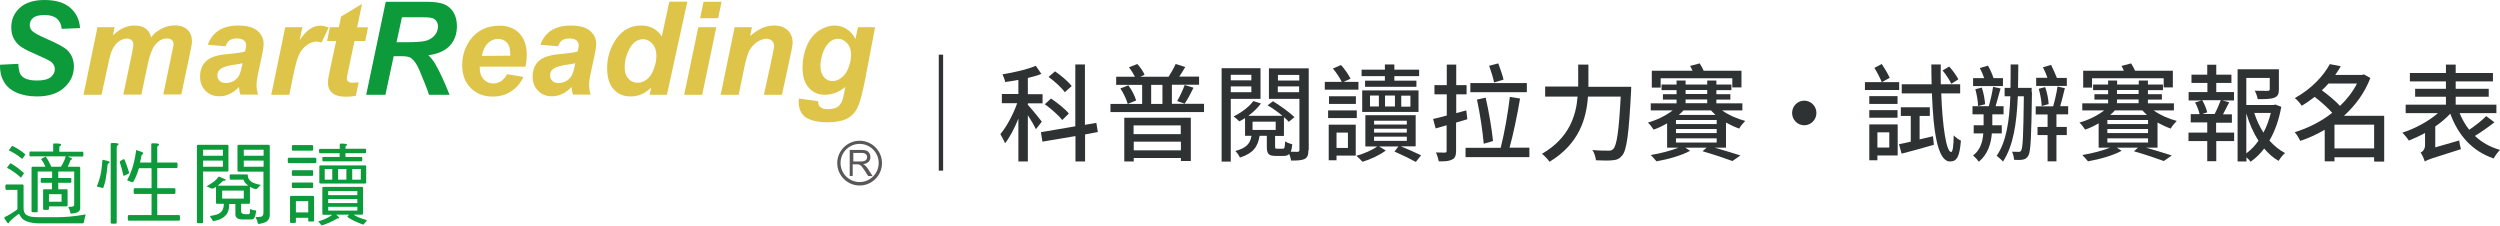
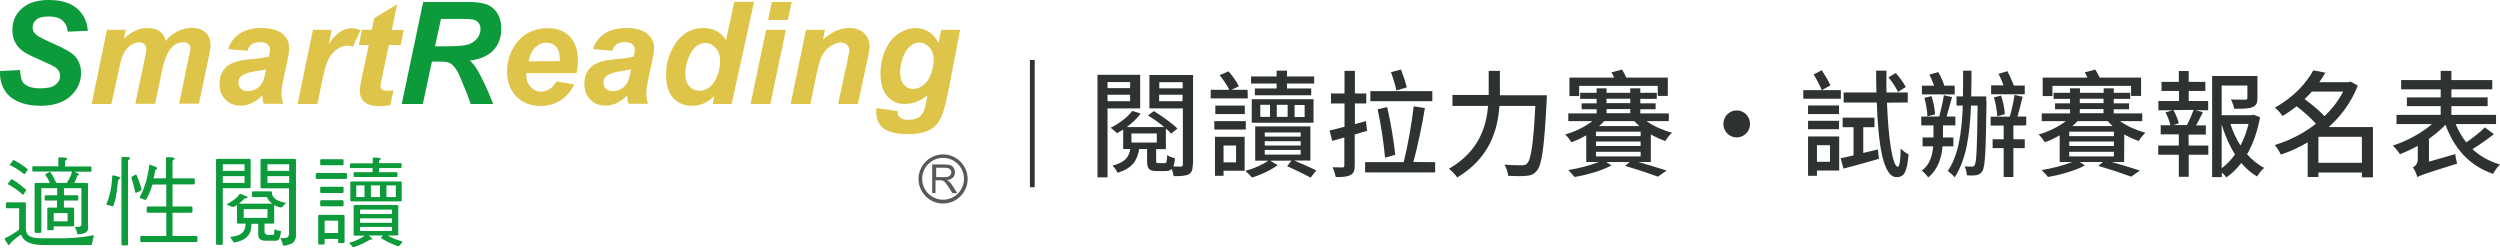
- <svg xmlns="http://www.w3.org/2000/svg" version="1.1" id="圖層_1" x="0px" y="0px" viewBox="0 0 1664.4 150" style="enable-background:new 0 0 1664.4 150;" xml:space="preserve">
+ <svg xmlns="http://www.w3.org/2000/svg" version="1.1" id="圖層_1" x="0px" y="0px" viewBox="0 0 1517.1 150" style="enable-background:new 0 0 1517.1 150;" xml:space="preserve">
  <style type="text/css">
	.st0{fill:#2E3233;}
	.st1{fill:#595757;}
	.st2{fill:#0D9A3B;}
	.st3{fill:#DFC44A;}
</style>
  <g>
    <g id="矩形_32">
      <g>
        <rect x="625" y="36.4" class="st0" width="2.9" height="77.2" />
      </g>
    </g>
    <g>
      <g>
        <g>
          <path class="st1" d="M585,108.5c0,7-5.7,12.7-12.7,12.7s-12.7-5.7-12.7-12.7s5.7-12.7,12.7-12.7S585,101.5,585,108.5z       M572.3,93.7c-8.2,0-14.9,6.7-14.9,14.9s6.7,14.9,14.9,14.9s14.9-6.7,14.9-14.9S580.5,93.7,572.3,93.7z" />
        </g>
        <g>
-           <path class="st1" d="M565.7,117.2V99.8h7.7c1.6,0,2.7,0.2,3.5,0.5s1.4,0.9,1.9,1.7c0.5,0.8,0.7,1.7,0.7,2.6      c0,1.2-0.4,2.3-1.2,3.1c-0.8,0.8-2,1.4-3.7,1.6c0.6,0.3,1.1,0.6,1.4,0.9c0.7,0.6,1.3,1.4,1.9,2.3l3,4.7H578l-2.3-3.6      c-0.7-1-1.2-1.8-1.7-2.4c-0.4-0.6-0.8-0.9-1.2-1.2c-0.3-0.2-0.7-0.4-1.1-0.5c-0.3-0.1-0.7-0.1-1.3-0.1h-2.7v7.7L565.7,117.2      L565.7,117.2z M568,107.5h4.9c1.1,0,1.9-0.1,2.5-0.3c0.6-0.2,1.1-0.6,1.4-1c0.3-0.5,0.5-1,0.5-1.6c0-0.8-0.3-1.5-0.9-2      c-0.6-0.5-1.5-0.8-2.8-0.8h-5.5v5.7H568z" />
+           <path class="st1" d="M565.7,117.2V99.8h7.7c1.6,0,2.7,0.2,3.5,0.5s1.4,0.9,1.9,1.7c0.5,0.8,0.7,1.7,0.7,2.6      c0,1.2-0.4,2.3-1.2,3.1c-0.8,0.8-2,1.4-3.7,1.6c0.6,0.3,1.1,0.6,1.4,0.9c0.7,0.6,1.3,1.4,1.9,2.3l3,4.7H578l-2.3-3.6      c-0.7-1-1.2-1.8-1.7-2.4c-0.4-0.6-0.8-0.9-1.2-1.2c-0.3-0.2-0.7-0.4-1.1-0.5c-0.3-0.1-0.7-0.1-1.3-0.1h-2.7v7.7L565.7,117.2      L565.7,117.2z M568,107.5h4.9c1.1,0,1.9-0.1,2.5-0.3c0.6-0.2,1.1-0.6,1.4-1c0.3-0.5,0.5-1,0.5-1.6c0-0.8-0.3-1.5-0.9-2      c-0.6-0.5-1.5-0.8-2.8-0.8h-5.5v5.7C568.1,107.5,568,107.5,568,107.5z" />
        </g>
      </g>
      <g>
        <g>
          <g>
            <g>
              <path class="st2" d="M0,43.1l12.2-0.6c0.2,3.9,0.8,6.5,2,7.8c1.9,2.2,5.3,3.3,10.4,3.3c4.2,0,7.3-0.7,9.1-2.2        c1.9-1.5,2.8-3.3,2.8-5.4c0-1.8-0.8-3.4-2.3-4.7c-1.1-0.9-4.1-2.4-8.9-4.5c-4.9-2.1-8.4-3.8-10.6-5.2c-2.2-1.4-4-3.2-5.3-5.5        c-1.3-2.2-1.9-4.9-1.9-7.9c0-5.2,1.9-9.6,5.7-13C17,1.7,22.5,0,29.7,0c7.3,0,13,1.7,17,5.1s6.2,8,6.6,13.6l-12.2,0.5        c-0.3-3-1.4-5.2-3.2-6.8C36,10.8,33.3,10,29.7,10s-6.1,0.6-7.6,1.9c-1.5,1.2-2.3,2.8-2.3,4.7c0,1.8,0.7,3.3,2.1,4.4        c1.4,1.2,4.5,2.8,9.2,4.9c7.2,3.1,11.7,5.6,13.7,7.5c2.9,2.8,4.4,6.5,4.4,10.9c0,5.5-2.2,10.2-6.5,14.1s-10.4,5.8-18.1,5.8        c-5.3,0-10-0.9-13.9-2.7S4,57.2,2.4,54C0.6,50.9-0.1,47.3,0,43.1z" />
              <path class="st3" d="M64.9,18.1h11.4l-1.1,5.4c4.5-4.3,9.2-6.5,14.1-6.5c3.4,0,6,0.7,7.8,2.1s3,3.4,3.5,5.8        c1.6-2.3,3.8-4.1,6.7-5.7c2.9-1.5,5.9-2.3,9.1-2.3c3.6,0,6.4,1,8.4,2.9s3,4.5,3,7.7c0,1.5-0.5,4.2-1.3,8l-5.8,27.4h-12        l5.7-27.4c0.7-3.4,1.1-5.4,1.2-5.8c0-1.3-0.4-2.2-1.1-3c-0.8-0.7-1.9-1.1-3.4-1.1c-3.1,0-5.8,1.6-8.2,4.8        c-1.7,2.3-3.2,6.3-4.5,12.2L94.1,63h-12l5.7-27.2c0.6-3.1,1-5.2,1-6.1c0-1.2-0.4-2.2-1.2-2.9c-0.8-0.8-1.9-1.1-3.3-1.1        c-1.3,0-2.7,0.4-4.1,1.2c-1.4,0.8-2.7,1.9-3.7,3.3c-1.1,1.4-2,3.2-2.7,5.3c-0.4,1-0.9,3.3-1.7,6.9l-4.5,20.7h-12L64.9,18.1z" />
              <path class="st3" d="M150.2,30.8l-11.8-1c1.3-4,3.7-7.1,7-9.4c3.3-2.2,7.8-3.4,13.3-3.4c5.7,0,10,1.2,12.7,3.5        s4.1,5.2,4.1,8.5c0,1.4-0.1,2.8-0.4,4.3c-0.2,1.5-1.1,5.5-2.5,12c-1.2,5.4-1.8,9.1-1.8,11.3c0,1.9,0.3,4,1,6.4h-11.7        c-0.6-1.6-0.9-3.3-1-5.1c-1.8,2-3.8,3.5-6.1,4.6s-4.6,1.6-7,1.6c-3.7,0-6.8-1.2-9.2-3.7c-2.4-2.4-3.6-5.6-3.6-9.4        c0-4.3,1.3-7.7,4-10.3s7.4-4.1,14.3-4.7c5.8-0.5,9.6-1.1,11.6-1.7c0.5-1.7,0.8-3.1,0.8-4.1c0-1.3-0.5-2.4-1.5-3.3        s-2.6-1.3-4.6-1.3c-2.1,0-3.8,0.4-5.1,1.3C151.5,28,150.6,29.2,150.2,30.8z M161.5,42.1c-0.7,0.2-1.7,0.4-2.9,0.6        c-6.1,0.7-10,1.8-11.9,3.3c-1.3,1-2,2.4-2,4.2c0,1.4,0.5,2.6,1.5,3.6s2.4,1.5,4,1.5c1.8,0,3.6-0.4,5.2-1.3        c1.6-0.9,2.8-2.1,3.6-3.5s1.5-3.6,2.1-6.6L161.5,42.1z" />
              <path class="st3" d="M189.9,18.1h11.4l-1.8,8.7c4.2-6.5,8.8-9.7,13.7-9.7c1.7,0,3.6,0.4,5.6,1.3l-4.7,9.9        c-1.1-0.4-2.3-0.6-3.5-0.6c-2.1,0-4.2,0.8-6.4,2.4s-3.9,3.7-5.1,6.3c-1.2,2.6-2.4,6.8-3.6,12.6l-2.9,14.1h-12L189.9,18.1z" />
              <path class="st3" d="M217.8,27.2l1.8-9.1h6l1.5-7.1L241,2.6l-3.2,15.6h7.2l-1.8,9.1H236l-4,19c-0.7,3.4-1.1,5.4-1.1,5.8        c0,0.9,0.3,1.7,0.9,2.2c0.6,0.5,1.6,0.8,3.1,0.8c0.5,0,1.8-0.1,3.9-0.3l-1.9,9c-2.1,0.4-4.2,0.6-6.4,0.6        c-4.3,0-7.3-0.8-9.3-2.5c-1.9-1.7-2.9-4-2.9-7c0-1.4,0.5-4.6,1.6-9.5l3.9-18.1h-6V27.2z" />
              <path class="st2" d="M256.6,63.1h-12.8l13-61.9h27.5c4.7,0,8.4,0.5,11.1,1.5c2.6,1,4.8,2.8,6.4,5.3c1.6,2.6,2.4,5.7,2.4,9.4        c0,5.3-1.6,9.6-4.7,13c-3.2,3.4-7.9,5.5-14.3,6.4c1.6,1.5,3.2,3.4,4.6,5.8c2.8,4.8,6,11.7,9.5,20.5h-13.7        c-1.1-3.5-3.2-8.9-6.4-16.4c-1.7-4-3.6-6.7-5.6-8.1c-1.2-0.8-3.3-1.2-6.3-1.2h-5.2L256.6,63.1z M264,28.1h6.8        c6.8,0,11.4-0.4,13.6-1.2c2.2-0.8,4-2.1,5.3-3.8c1.3-1.7,1.9-3.6,1.9-5.5c0-2.2-0.9-3.9-2.7-5.1c-1.1-0.7-3.6-1-7.3-1h-14        L264,28.1z" />
              <path class="st3" d="M349.8,44.4h-30.4c0,0.5,0,0.8,0,1.1c0,3,0.9,5.4,2.6,7.3c1.7,1.8,3.8,2.8,6.2,2.8c4,0,7.2-2.1,9.4-6.2        l10.9,1.8c-2.1,4.4-4.9,7.6-8.5,9.8c-3.5,2.2-7.5,3.3-11.9,3.3c-6,0-10.9-1.9-14.7-5.7c-3.8-3.8-5.7-8.9-5.7-15.2        c0-6.2,1.7-11.6,5.1-16.5c4.6-6.5,11.3-9.8,19.9-9.8c5.5,0,9.8,1.7,13.1,5.1c3.2,3.4,4.9,8.2,4.9,14.3        C350.7,39.5,350.4,42.1,349.8,44.4z M339.7,37.1c0-0.5,0-1,0-1.2c0-3.3-0.7-5.9-2.2-7.5c-1.5-1.7-3.5-2.5-6-2.5        s-4.8,1-6.7,2.9c-2,1.9-3.3,4.7-4,8.4L339.7,37.1L339.7,37.1z" />
              <path class="st3" d="M371.6,30.8l-11.8-1c1.3-4,3.7-7.1,7-9.4c3.4-2.2,7.8-3.4,13.3-3.4c5.7,0,10,1.2,12.7,3.5        s4.1,5.2,4.1,8.5c0,1.4-0.1,2.8-0.4,4.3c-0.2,1.5-1.1,5.5-2.5,12c-1.2,5.4-1.8,9.1-1.8,11.3c0,1.9,0.3,4,1,6.4h-11.7        c-0.6-1.6-0.9-3.3-1-5.1c-1.8,2-3.8,3.5-6.1,4.6c-2.3,1.1-4.6,1.6-7,1.6c-3.7,0-6.8-1.2-9.2-3.7c-2.4-2.4-3.6-5.6-3.6-9.4        c0-4.3,1.3-7.7,4-10.3s7.4-4.1,14.3-4.7c5.8-0.5,9.6-1.1,11.6-1.7c0.5-1.7,0.8-3.1,0.8-4.1c0-1.3-0.5-2.4-1.5-3.3        s-2.6-1.3-4.6-1.3c-2.1,0-3.8,0.4-5.1,1.3C372.9,28,372.1,29.2,371.6,30.8z M383,42.1c-0.7,0.2-1.7,0.4-2.9,0.6        c-6.1,0.7-10,1.8-11.9,3.3c-1.3,1-2,2.4-2,4.2c0,1.4,0.5,2.6,1.5,3.6s2.4,1.5,4,1.5c1.8,0,3.6-0.4,5.2-1.3        c1.6-0.9,2.8-2.1,3.6-3.5c0.8-1.4,1.5-3.6,2.1-6.6L383,42.1z" />
              <path class="st3" d="M444,63.1h-11.5l1-4.8c-2.2,2.1-4.4,3.6-6.5,4.5s-4.5,1.4-7.2,1.4c-4.7,0-8.4-1.6-11.3-4.8        s-4.3-7.9-4.3-14.1c0-7.2,2.1-13.7,6.2-19.6c4.1-5.8,9.6-8.7,16.4-8.7c6.1,0,10.7,2.4,13.8,7.3l5-23.2h12L444,63.1z         M415.9,44.9c0,3.2,0.8,5.7,2.5,7.5c1.6,1.8,3.7,2.7,6.1,2.7c2.2,0,4.3-0.8,6.2-2.3c1.9-1.5,3.5-3.8,4.6-6.9        c1.2-3.1,1.7-6.1,1.7-8.9c0-3.2-0.9-5.9-2.7-7.9c-1.8-2-3.8-3-6.1-3c-3.6,0-6.6,2-8.9,5.9C417.1,36.1,415.9,40.3,415.9,44.9z" />
              <path class="st3" d="M464.9,18.1h12l-9.4,45h-12L464.9,18.1z M468.4,1.2h12l-2.3,10.9h-12L468.4,1.2z" />
              <path class="st3" d="M489.1,18.1h11.5l-1.2,5.9c2.9-2.5,5.6-4.3,8.2-5.4c2.5-1.1,5.2-1.6,8-1.6c3.7,0,6.7,1.1,8.9,3.2        s3.2,5,3.2,8.5c-0.1,1.6-0.6,4.5-1.6,8.9l-5.5,25.5h-12l5.5-25.4c0.8-3.8,1.2-6.1,1.3-6.8c0-1.6-0.5-2.8-1.4-3.7        c-0.9-0.9-2.2-1.4-3.9-1.4c-1.8,0-3.8,0.7-6.1,2.2c-2.2,1.5-4,3.5-5.2,5.9c-1,1.8-2,5.3-3.2,10.7l-3.8,18.5h-12L489.1,18.1z" />
              <path class="st3" d="M531.9,65.6l12.8,1.8c0,1.3,0.2,2.3,0.6,2.9c0.4,0.7,1.1,1.2,2,1.7s2.2,0.7,3.8,0.7        c2.7,0,4.9-0.5,6.5-1.5c1.2-0.8,2.2-2.1,3-3.9c0.5-1.1,1.1-3.6,1.8-7.3l0.4-2.1c-4.4,3.5-9,5.2-13.6,5.2        c-4.4,0-7.9-1.5-10.7-4.6s-4.2-7.6-4.2-13.6c0-5.3,1-10.1,2.9-14.5s4.6-7.7,8-10c3.4-2.2,7-3.4,10.5-3.4        c2.9,0,5.6,0.8,8.1,2.4c2.4,1.6,4.4,3.8,5.7,6.6l1.7-7.9h11.4l-7.1,37.3c-1.3,6-2.4,10.4-3.3,13c-0.9,2.6-1.9,4.6-3.1,6.2        c-1.1,1.5-2.6,2.8-4.3,3.9c-1.8,1-3.8,1.8-6.2,2.2c-2.4,0.5-5,0.7-7.8,0.7c-6.3,0-11-1.1-14.3-3.2c-3.2-2.2-4.8-5.8-4.8-10.8        C531.8,66.8,531.9,66.2,531.9,65.6z M546.2,43.6c0,3.4,0.8,6,2.3,7.7c1.5,1.8,3.4,2.7,5.7,2.7c2.1,0,4.2-0.8,6.2-2.4        c2-1.6,3.6-3.9,4.6-6.8c1.1-2.9,1.6-5.8,1.6-8.5c0-3.2-0.9-5.7-2.7-7.6s-3.8-2.9-6.1-2.9c-2.2,0-4.1,0.9-5.9,2.6        c-1.8,1.7-3.3,4.3-4.5,7.9C546.7,39,546.2,41.4,546.2,43.6z" />
            </g>
          </g>
        </g>
      </g>
      <g>
        <path class="st2" d="M4.3,122.8h10.5c0.6,0,0.9,0.2,0.9,0.7v15.1c0,1.3,0.3,2.4,0.7,3.1c0.3,0.7,0.8,1.2,1.4,1.5     c0.9,0.5,1.9,0.9,3.1,1.1c1.5,0.2,3.3,0.3,5.2,0.3h12.4c4.8,0,10.5-0.5,17.1-1.6c0.3-0.2,0.6-0.2,0.9-0.2c0.3,0,0.5,0.1,0.5,0.2     c-0.5,1.6-0.8,3.1-1.1,4.7c0,0.6-0.4,1-1,1H26c-1.4,0-2.8-0.1-4.1-0.3c-1.3-0.2-2.6-0.5-3.8-0.9c-1.1-0.4-2.1-1-3.1-1.7     c-0.6-0.6-1.3-1.6-2.1-3.1l-0.2-0.2c-0.3,0-0.4,0-0.5,0.1c-3.9,2.9-6,4.8-6.3,5.8c-0.1,0.2-0.3,0.3-0.5,0.3c-0.3,0-1-1-2.2-2.9     c-0.2-0.3-0.3-0.7-0.3-1.2c2.2-0.9,5-2.6,8.4-5c0.2-0.1,0.3-0.5,0.3-1.1v-12.1H4.3c-0.5,0-0.7-0.3-0.7-1v-1.8     C3.6,123.1,3.9,122.8,4.3,122.8z M7.1,108.7c2.1,1.2,3.7,2.3,5,3.3c1.5,1.2,2.8,2.3,3.9,3.3c0,0.1-0.1,0.2-0.3,0.5     c-1.1,1.6-1.7,2.5-1.8,2.5c-1.6-1.6-3.4-3-5.4-4.3c-1.5-1.1-2.8-1.8-3.8-2.2c0-0.3,0.6-1.1,1.8-2.6     C6.8,108.8,6.9,108.7,7.1,108.7z M8.2,97.1c2,1,3.6,1.9,4.9,2.8c1.5,1,2.8,2,3.8,2.9c0,0.1-0.1,0.2-0.3,0.5     c-1.1,1.6-1.7,2.5-1.8,2.5c-1.6-1.4-3.4-2.6-5.2-3.7c-1.5-0.9-2.7-1.6-3.7-1.9c0-0.2,0.6-1.1,1.8-2.6C7.9,97.2,8,97.1,8.2,97.1z      M36.3,95.5c2.9,0,4.4,0.2,4.4,0.7s-0.2,0.8-0.6,0.9c-0.4,0.1-0.6,0.5-0.6,1.2v2.7H55c0.3,0,0.5,0.2,0.5,0.7v1.8     c0,0.5-0.2,0.7-0.5,0.7h-9.9l2,0.9c0.6,0.2,0.9,0.5,0.9,0.7s-0.2,0.4-0.5,0.5c-0.3,0-0.6,0.2-0.6,0.5c-0.6,1.7-1.2,3.1-1.8,4.2     h7.2c0.8,0,1.1,0.2,1.1,0.7v27c0,1.1-0.6,1.9-1.7,2.6c-1.1,0.5-2.5,0.8-4.2,0.9c-0.4,0-0.7-0.2-0.7-0.6c0-0.8-0.5-2.1-1.3-3.7     c0-0.1,0.1-0.2,0.3-0.2c1.7,0,2.7-0.1,3-0.4c0.4-0.2,0.6-0.6,0.6-1.1v-22H38.8v4.3H47c0.3,0,0.5,0.2,0.5,0.7v1.8     c0,0.5-0.2,0.7-0.5,0.7h-8.2v4.3h5.3c0.6,0,0.9,0.2,0.9,0.7v10c0,0.5-0.3,0.7-0.9,0.7H32.6v1.6c0,0.5-0.3,0.7-0.9,0.7h-2.3     c-0.5,0-0.7-0.2-0.7-0.7v-12.3c0-0.5,0.2-0.7,0.7-0.7h5.2v-4.3h-7c-0.3,0-0.5-0.2-0.5-0.7v-1.8c0-0.5,0.2-0.7,0.5-0.7h7.1v-4.3     h-9.6v26.4c0,0.5-0.3,0.7-0.9,0.7h-2.3c-0.6,0-0.9-0.2-0.9-0.7v-28.9c0-0.5,0.3-0.7,0.9-0.7h8.3c-0.1-0.3-0.2-0.5-0.3-0.8     c-0.6-1.4-1.4-2.8-2.5-4.2c0-0.2,1-0.8,3-1.8c1.1,1.5,1.9,2.9,2.5,4.2c0.5,0.9,0.9,1.7,1.2,2.6h6.4c0.8-1.1,1.3-2,1.7-2.9     c0.7-1.3,1.2-2.6,1.5-3.9v-0.1H20.1c-0.3,0-0.5-0.2-0.5-0.7v-1.8c0-0.5,0.1-0.7,0.5-0.7h15.3v-4.8C35.3,95.7,35.7,95.5,36.3,95.5     z M32.6,134.3H41v-5h-8.4V134.3z" />
        <path class="st2" d="M68.7,106.4c2.9,0.6,4.3,1.1,4.3,1.4c0,0.4-0.2,0.7-0.7,0.9c-0.5,0.4-0.7,0.8-0.7,1.3     c-0.4,4.1-0.9,7.5-1.4,10.2c-0.3,1.4-0.8,2.9-1.3,4.5c-0.2,0.3-0.3,0.5-0.4,0.5c-1.3-0.4-2.4-0.6-3.4-0.8     c-0.3-0.1-0.5-0.3-0.5-0.6c0.8-1.9,1.5-4.1,2.1-6.4s1.1-5.7,1.4-10.1C68.1,106.7,68.3,106.4,68.7,106.4z M74.6,95.2     c2.9,0,4.3,0.2,4.3,0.7s-0.2,0.8-0.6,0.9c-0.4,0-0.6,0.4-0.6,1.2v50.3c0,0.4-0.3,0.6-0.9,0.6h-2.2c-0.6,0-0.9-0.2-0.9-0.6V95.9     C73.7,95.5,74,95.2,74.6,95.2z M82.2,106c0.3,0,0.6,0.1,0.7,0.2c1.1,2.7,2.1,5.5,3,8.5c0,0.5-0.1,0.8-0.4,0.9     c-1.4,0.9-2.5,1.4-3.3,1.4c-0.9-3.7-1.7-6.8-2.5-9.2C79.7,107.4,80.5,106.8,82.2,106z M90.8,99.9l3.9,1.4     c0.4,0.3,0.6,0.6,0.6,0.9s-0.1,0.5-0.5,0.6c-0.3,0-0.5,0.2-0.6,0.7c-0.3,1.8-0.7,3.4-1,4.7h7.5V96.1c0-0.5,0.3-0.7,0.9-0.7     c2.9,0,4.3,0.2,4.3,0.7s-0.2,0.8-0.6,0.9s-0.6,0.5-0.6,1.2v10h12.8c0.5,0,0.7,0.3,0.7,0.9v1.8c0,0.6-0.2,1-0.7,1h-12.8v13.4h11.4     c0.5,0,0.7,0.3,0.7,1v1.8c0,0.6-0.2,1-0.7,1h-11.4v14.1h14.4c0.5,0,0.7,0.3,0.7,0.9v1.9c0,0.6-0.2,0.9-0.7,0.9H85.8     c-0.5,0-0.7-0.3-0.7-0.9v-1.9c0-0.6,0.2-0.9,0.7-0.9h15.1v-14.1H89.7c-0.5,0-0.7-0.3-0.7-1v-1.8c0-0.6,0.2-1,0.7-1h11.2V112h-8.4     c-0.5,1.8-1.1,3.5-1.8,5.1c-0.6,1.6-1.4,2.9-2.1,4.2c-0.5,0-0.9-0.1-1.3-0.2c-0.8-0.3-1.5-0.6-2.2-0.9c-0.3-0.1-0.4-0.2-0.4-0.3     c0-0.2,0.1-0.3,0.2-0.5c1.1-1.9,2.1-4.2,3-6.9c0.5-1.6,1-3.2,1.4-5c0.5-1.9,0.9-4.3,1.3-7.2C90.6,100,90.7,99.9,90.8,99.9z" />
        <path class="st2" d="M132,96.4h19.2c0.6,0,0.9,0.2,0.9,0.7v16.4c0,0.5-0.3,0.7-0.9,0.7h-16v33.7c0,0.5-0.3,0.7-0.9,0.7H132     c-0.6,0-0.9-0.2-0.9-0.7V97.1C131.1,96.6,131.4,96.4,132,96.4z M135.2,103.7h13.2v-4h-13.2V103.7z M135.2,111h13.2v-4.1h-13.2     V111z M145.9,117.6l3.5,1.5c0.6,0.2,0.9,0.5,0.9,0.8c0,0.2-0.3,0.3-0.8,0.4c-0.7,0-1.2,0.1-1.3,0.4c-1.1,1.1-2.2,2.1-3.2,2.9     h20.3c-0.4-0.3-0.7-0.5-1-0.8c-1-0.8-1.7-1.8-2.1-2.9c-0.1-0.1-0.1-0.2-0.2-0.3h-8.4c-0.5,0-0.7-0.3-0.7-1v-1.8     c0-0.5,0.2-0.7,0.7-0.7h10.5c0.6,0,0.9,0.2,0.9,0.7c0,0.9,0.2,1.7,0.7,2.4c0.4,0.7,1,1.3,1.7,1.8s1.6,0.9,2.9,1.3     c0.9,0.3,1.8,0.5,2.9,0.7c0.3,0,0.4,0.1,0.4,0.2s-0.2,0.2-0.5,0.4c-0.6,0.6-1.3,1.3-1.9,2c-0.3,0.2-0.6,0.3-1.1,0.3     c-0.8-0.2-1.7-0.5-2.7-1c-0.3-0.2-0.7-0.3-1-0.5V135c0,0.5-0.3,0.7-0.9,0.7h-5v4.6c0,1.5,0.9,2.3,2.7,2.3h2.3     c0.3,0,0.6-0.2,0.7-0.5c0.2-0.3,0.2-1.2,0.3-2.7c0-0.2,0.1-0.3,0.1-0.3c1,0.6,2.1,0.9,3.2,0.9c0.5,0,0.7,0.2,0.7,0.6     c-0.3,2.3-0.7,3.9-1.3,4.6c-0.3,0.6-0.9,0.9-1.7,0.9h-6.2c-3,0-4.6-1.2-4.6-3.5v-6.8h-4.1c0,1.1-0.1,2-0.2,2.9     c-0.2,1.1-0.5,2.1-1,3c-0.4,0.9-1.1,1.7-2,2.5s-2.1,1.4-3.5,2c-1.1,0.4-2.4,0.7-3.8,1c-0.3,0-0.6-0.2-0.6-0.6     c-0.5-0.7-1-1.4-1.5-2.2c-0.1-0.2-0.2-0.4-0.2-0.6c1.9-0.3,3.4-0.6,4.6-1c0.9-0.3,1.6-0.7,2.2-1.2c0.6-0.4,1-0.9,1.3-1.4     c0.4-0.6,0.7-1.3,0.9-2.2c0.1-0.5,0.2-1.3,0.2-2.3h-4.3c-0.6,0-0.9-0.2-0.9-0.7v-10.6c-0.5,0.3-1,0.6-1.4,0.9     c-0.5,0.2-0.9,0.3-1.1,0.3c-0.3,0-0.6-0.1-1-0.3c-0.8-0.3-1.5-0.7-2.2-1c-0.3-0.1-0.5-0.2-0.5-0.2c0-0.1,0.1-0.2,0.3-0.3     c1.8-1,3.2-1.9,4.2-2.7c1.3-0.9,2.3-1.9,3-3C145.4,117.7,145.6,117.6,145.9,117.6z M162.3,132.2v-5.3h-14.4v5.3H162.3z      M159.1,96.4h19.4c0.8,0,1.1,0.2,1.1,0.7V143c0,1.9-0.7,3.4-2.1,4.5c-1.3,0.8-3.1,1.3-5.2,1.6c-0.4,0-0.6-0.2-0.7-0.6     c-0.1-0.8-0.5-2.1-1.4-3.7c0-0.2,0.1-0.3,0.4-0.3c2.3,0,3.7-0.2,4.1-0.7c0.5-0.5,0.7-1.3,0.7-2.3v-27.2H159     c-0.6,0-0.9-0.2-0.9-0.7V97.1C158.2,96.6,158.5,96.4,159.1,96.4z M162.3,103.7h13.2v-4h-13.2V103.7z M162.3,111h13.2v-4.1h-13.2     V111z" />
        <path class="st2" d="M192.3,105h17.6c0.5,0,0.7,0.3,0.7,0.9v1.8c0,0.6-0.2,0.9-0.7,0.9h-17.6c-0.5,0-0.7-0.3-0.7-0.9V106     C191.6,105.4,191.8,105,192.3,105z M193.8,130.4h14.4c0.6,0,0.9,0.2,0.9,0.7v15.7c0,0.5-0.3,0.7-0.9,0.7h-2.3     c-0.5,0-0.7-0.2-0.7-0.7V145H197v2.7c0,0.5-0.3,0.7-0.9,0.7h-2.3c-0.5,0-0.7-0.2-0.7-0.7V131     C193.2,130.6,193.4,130.4,193.8,130.4z M195,96.6h12.8c0.5,0,0.7,0.3,0.7,1v1.8c0,0.6-0.2,0.9-0.7,0.9H195     c-0.5,0-0.7-0.3-0.7-0.9v-1.8C194.3,96.9,194.5,96.6,195,96.6z M195,113.3h12.8c0.5,0,0.7,0.3,0.7,1v1.8c0,0.7-0.2,1-0.7,1H195     c-0.5,0-0.7-0.3-0.7-1v-1.8C194.3,113.6,194.5,113.3,195,113.3z M195,121.5h12.8c0.5,0,0.7,0.3,0.7,0.9v1.9     c0,0.6-0.2,0.9-0.7,0.9H195c-0.5,0-0.7-0.3-0.7-0.9v-1.9C194.3,121.8,194.5,121.5,195,121.5z M197,141.4h8.2v-7.5H197V141.4z      M215.5,124.4h25.3c0.6,0,0.9,0.2,0.9,0.7v17.1c0,0.5-0.3,0.7-0.9,0.7h-5.4c1.1,0.7,2.1,1.3,3.1,1.7c1.2,0.5,2.9,1.1,5.2,1.8     c0.3,0.2,0.5,0.3,0.5,0.4c0,0.3-0.8,1.2-2.3,2.7c-0.1,0-0.3,0-0.6-0.1c-4.4-1.7-7.7-3.3-9.8-4.8c-0.2-0.2-0.3-0.3-0.3-0.3     c0-0.2,0.4-0.6,1.2-1.4h-8.6c1.4,1.2,2.1,1.9,2.1,2.1c0,0.3-0.2,0.4-0.6,0.4c-0.7,0-1.1,0.1-1.2,0.3c-3,1.8-6.2,3.2-9.6,4.3     c-0.4,0-0.7-0.2-0.9-0.5c-0.2-0.5-0.6-0.9-1.2-1.4c-0.3-0.2-0.4-0.4-0.4-0.6c0-0.2,0.2-0.3,0.5-0.3c1.8-0.5,3.3-1.1,4.7-1.8     c1.4-0.6,2.7-1.4,4-2.4h-5.7c-0.6,0-0.9-0.2-0.9-0.7v-17.1C214.6,124.7,214.9,124.4,215.5,124.4z M213,99.1h13.2v-3     c0-0.3,0.2-0.5,0.7-0.5c2.7,0,4.1,0.2,4.1,0.7s-0.2,0.8-0.5,0.8s-0.5,0.4-0.5,1V99h13.2c0.3,0,0.5,0.2,0.5,0.7v1.3     c0,0.6-0.2,1-0.5,1H230v2.5h10.7c0.3,0,0.5,0.2,0.5,0.6v1.4c0,0.6-0.2,0.9-0.5,0.9h-25.6c-0.3,0-0.5-0.3-0.5-0.9v-1.4     c0-0.4,0.1-0.6,0.5-0.6h11V102h-13.2c-0.3,0-0.5-0.3-0.5-1v-1.3C212.6,99.4,212.7,99.1,213,99.1z M213.5,110.1h29.4     c0.6,0,0.9,0.2,0.9,0.7v10.8c0,0.4-0.3,0.6-0.9,0.6h-29.4c-0.6,0-0.9-0.2-0.9-0.6v-10.8C212.6,110.3,212.9,110.1,213.5,110.1z      M221.2,119.6v-7.1h-5v7.1H221.2z M218.5,129.9h19.4v-2.7h-19.4V129.9z M218.5,135.2h19.4v-2.7h-19.4V135.2z M237.9,140.2v-2.5     h-19.4v2.5H237.9z M230.6,119.6v-7.1h-5.5v7.1H230.6z M240.2,119.6v-7.1h-5.7v7.1H240.2z" />
      </g>
    </g>
    <g>
-       <path class="st0" d="M689.7,86c-1-2.1-3.3-6.1-5.4-9.3v30.8H678V79c-2.6,6.4-5.7,12.4-8.9,16.4c-0.6-1.8-2.2-4.4-3.1-6.1    c4.1-4.8,8.6-13.2,11.2-20.6h-10.2v-6.1H678v-9.4c-3,0.6-6,1-8.8,1.4c-0.2-1.4-1.1-3.7-1.8-5.1c7.8-1.3,16.7-3.3,22.2-5.7l3.7,5.4    c-2.6,1.1-5.7,1.9-9,2.7v10.8h9.8v6.1h-9.8v1c2.1,2.2,8,9.4,9.3,11.2L689.7,86z M722.4,89.5v18H716V90.6l-22,3.7l-1-6.3l22.9-3.9    V42.9h6.4v40.2l7.6-1.3l1,6.1L722.4,89.5z M707.2,79.9c-2.3-3-7.4-7.5-11.6-10.5l4.1-3.8c4.2,2.8,9.5,7,11.9,10L707.2,79.9z     M708.9,61.4c-2.1-3-6.8-7.3-10.8-10.2l4.3-3.7c4,2.7,8.8,6.8,11.1,9.8L708.9,61.4z" />
-       <path class="st0" d="M801.6,69.2v5.4h-62.3v-5.4h21.1V56.5h-17.3v-5.4h12.5c-1-2-2.5-4.4-4-6.3l5.6-2.2c2,2.2,4,5.1,4.8,7.2    l-2.9,1.3H778c1.6-2.5,3.6-5.9,4.7-8.5l6.4,2c-1.3,2.3-2.7,4.5-4,6.4h13.2v5.4h-18.1v12.7H801.6z M751.2,56.8    c2.3,3,4.4,7.2,5.2,10.1l-5.6,2.3c-0.8-2.8-2.7-7.1-4.9-10.3L751.2,56.8z M748.4,78.4h44.4v28.8h-6.6v-2h-31.4v2.3h-6.3V78.4z     M754.7,83.5v5.8h31.4v-5.8H754.7z M786.2,100.1v-5.8h-31.4v5.8H786.2z M766.4,69.2h7.5V56.5h-7.5V69.2z M783.7,67.3    c1.7-2.9,3.9-7.5,5-10.7l5.9,1.8c-1.9,3.9-4,7.9-5.9,10.6L783.7,67.3z" />
-       <path class="st0" d="M819.4,65.8v41.8h-6.1V45.4h25.9v20.4H819.4z M819.4,49.8v3.7h13.7v-3.7H819.4z M833.1,61.4v-3.9h-13.7v3.9    H833.1z M871.1,99.9c0,3.2-0.6,4.9-2.5,5.9c-2,1-4.9,1.1-9.1,1.1c-0.1-1.2-0.6-2.9-1.2-4.4c-0.9,1-2,1.3-3.8,1.3h-5.2    c-4.9,0-5.9-1.5-5.9-6.3v-7.1h-4.8c-1.2,7.2-4.1,11.6-13.1,14.5c-0.6-1.3-2-3.5-3.1-4.4c7.5-1.9,10-5.1,10.8-10.1h-4.3V78.6    c-1.3,0.8-2.5,1.6-3.8,2.2c-1-1-2.7-2.5-3.8-3.3c5-2.4,10.5-6.5,13.1-10.2l5.1,1.6c-2.1,2.9-5.2,5.8-8.4,8.2h22.7    c-3-2.5-6.6-5.1-9.9-7l3.6-2.7c4.9,3,11.2,7.5,14.3,10.6l-3.8,3.1c-0.8-1-1.9-2-3.2-3.1v12.5h-5.9v7c0,1.4,0.2,1.5,1.4,1.5h3.7    c1.2,0,1.4-0.6,1.6-4.9c1,0.8,3.2,1.6,4.7,1.9c-0.1,2.2-0.5,3.8-1,5c2.2,0.1,4,0.1,4.6,0.1c0.9-0.1,1.2-0.4,1.2-1.3V65.8h-20.3    V45.5h26.5V99.9z M833.9,86.5h15.4V81h-15.4V86.5z M850.8,49.9v3.7h14.2v-3.7H850.8z M864.9,61.4v-3.9h-14.2v3.9H864.9z" />
-       <path class="st0" d="M904.5,59.7H882v-5.2h11.3c-1.3-2.6-3.7-6.3-5.9-8.9l5.4-2.3c2.5,2.7,5.1,6.5,6.3,9.1l-4.6,2.1h9.9V59.7z     M903.3,78.6h-19.1v-5.1h19.1V78.6z M902.6,103.6h-12.8v3.1h-5.2V83h18V103.6z M884.8,69.2v-5.1h17.9v5.1H884.8z M889.8,88.3v10.2    h7.6V88.3H889.8z M932.6,97.4c4.9,2,10.2,4.4,13.5,6l-3.5,4.4c-3.4-1.9-9.1-4.7-14.2-6.9l2.6-3.4h-12.9l4.5,2.7    c-3.9,3-10.3,6-15.5,7.5c-1-1.1-2.9-3-4.1-4c5-1.3,10.8-3.9,13.9-6.2h-7.9V76.7h33.5v20.7H932.6z M922,50.7h-15.5v-4.3H922v-3.5    h6.3v3.5h16.5v4.3h-16.5v3H943v4.1h-34.2v-4.1H922V50.7z M906.9,60.2h37.5v14.3h-37.5V60.2z M912.1,70.9h5.9v-7.3h-5.9V70.9z     M914.8,82.9h21.8v-2.5h-21.8V82.9z M914.8,88.3h21.8v-2.6h-21.8V88.3z M914.8,93.8h21.8V91h-21.8V93.8z M928.7,70.9v-7.3h-6.6    v7.3H928.7z M939,63.7h-6.1v7.3h6.1V63.7z" />
-       <path class="st0" d="M976.9,79.4c-2.5,0.7-5,1.5-7.5,2.2v18.8c0,3.2-0.7,4.9-2.6,5.8c-2,1.1-4.7,1.3-8.9,1.2    c-0.3-1.5-1.1-4.2-1.9-5.9c2.6,0.1,5.2,0.1,5.9,0.1c0.9,0,1.2-0.3,1.2-1.3V83.4l-7.3,2.1l-1.7-6.3c2.6-0.6,5.7-1.3,9.1-2.3V62.8    h-8.2v-6.1h8.2V43h6.3v13.7h6.9v6.1h-6.9v12.5l6.7-1.8L976.9,79.4z M1018.2,98.4v6.2h-42.5v-6.2h23.4c2.4-9.3,4.9-23.5,6.1-33.9    l6.8,1.1c-1.8,10.7-4.5,23.7-7,32.7H1018.2z M1016.5,61.4h-37.6v-6.1h37.6V61.4z M987.8,95.7c-0.6-7.3-2.4-19.9-4.5-29.4l5.8-1.3    c2.2,9.5,4.2,21.8,4.9,28.9L987.8,95.7z M994.7,54.9c-0.6-3-2-7.6-3.3-11.1l6.1-1.6c1.3,3.5,2.8,7.8,3.5,10.8L994.7,54.9z" />
-       <path class="st0" d="M1086,57.8c0,0-0.1,2.3-0.1,3.2c-1.5,28.5-2.9,38.9-5.9,42.5c-1.9,2.3-3.7,3-6.4,3.2c-2.5,0.3-7,0.2-11.1,0    c-0.1-1.9-1-4.8-2.3-6.8c4.6,0.4,8.9,0.4,10.6,0.4c1.5,0,2.4-0.2,3.2-1.1c2.4-2.3,3.8-11.9,5-34.9h-21.8    c-1,14.5-5.8,31.5-25.6,43.4c-1-1.6-3.5-4.1-5-5.3c18.1-10.5,22.7-25.4,23.7-38.1h-21.6v-6.7h22v-1.8V43h6.8v13v1.8H1086z" />
-       <path class="st0" d="M1149.1,98.3h-7.6c6.4,1.8,12.8,3.8,17.2,5.2l-5.3,3.7c-4.6-1.7-12.3-4.3-19.9-6.5l2.7-2.4H1122l3.2,2.1    c-5.6,3.1-14.8,5.7-22.4,7c-0.9-1.1-2.6-3.1-3.8-4.2c6.2-1,13.6-2.9,18.5-4.9h-7.6V82.1c-2.9,1.7-6,3.2-9,4.2    c-0.8-1.3-2.6-3.7-3.8-4.7c5.8-1.6,12-4.6,16.5-8.1H1099v-4.7h17.2v-2.5h-9.1v-3.6h9.1v-2.7h-10v-3.7h10v-2.7h6v2.7h14.4v-2.7h6.1    v2.7h10v3.7h-10v2.7h9.3v3.6h-9.3v2.5h17.3v4.7h-13.5c4.3,3.1,10,5.6,15.4,7c-1.3,1.3-3.2,3.5-4,5.1c-2.9-1-5.9-2.4-8.8-4V98.3z     M1105.6,58.3h-5.9V47.1h27.1c-0.5-1.1-1-2.3-1.6-3.2l6.4-1.7c0.9,1.5,2,3.3,2.6,4.9h25.2v11.1h-6.1v-6.1h-47.7V58.3z     M1142.9,79.9h-27.1v2.7h27.1V79.9z M1142.9,85.9h-27.1v2.7h27.1V85.9z M1142.9,92.1h-27.1v2.8h27.1V92.1z M1120.8,73.5    c-0.9,1.1-2,2-3.1,3h24.4c-1-1-2-1.9-3-3H1120.8z M1122.2,62.6h14.4v-2.7h-14.4V62.6z M1122.2,68.7h14.4v-2.5h-14.4V68.7z" />
-       <path class="st0" d="M1209.3,75.2c0,4.5-3.6,8.2-8.1,8.2s-8.1-3.7-8.1-8.2c0-4.5,3.6-8.2,8.1-8.2S1209.3,70.7,1209.3,75.2z" />
-       <path class="st0" d="M1264.4,59.9h-22.8v-5.2h11.2c-1-2.6-3.1-6.6-4.9-9.5l4.9-2.6c2,3,4.2,6.7,5.3,9.2l-5.2,2.9h11.5V59.9z     M1263.3,69.2h-18.8V64h18.8V69.2z M1244.5,73.3h18.8v5.1h-18.8V73.3z M1263.4,103.5h-13.5v3.2h-5.4V82.8h18.9V103.5z     M1249.9,88.1v10.1h7.9V88.1H1249.9z M1286.9,90.7l0.6,5.7c-7.5,2.2-15.3,4.3-21.5,5.9l-1.7-6.3c2.2-0.4,4.9-1,7.8-1.7V77.2h-6.6    v-5.8h19.3v5.8h-6.8v15.6L1286.9,90.7z M1292.4,62.3c0.8,22,3.4,38.9,6.6,38.9c1,0,1.6-3.6,1.7-11.1c1.3,1.4,3.3,2.9,4.8,3.5    c-0.9,10.7-2.6,13.9-7.3,13.9c-8.3,0-11.1-20.5-12-45.3h-20.1v-6.1h19.9c-0.1-4.4-0.2-8.7-0.2-13.2h6.3c-0.1,4.5-0.1,8.9,0,13.2    h12.9v6.1H1292.4z M1299.1,55.8c-1.1-2.5-3.6-6.2-5.8-8.9l4.4-2.6c2.3,2.5,4.9,6.1,6.1,8.5L1299.1,55.8z" />
-       <path class="st0" d="M1326.1,88.8c-0.5,6.6-2.6,13.9-8.7,18.9c-0.8-1.3-2.6-3.2-3.8-4.2c5-3.7,6.4-9.5,6.8-14.7h-6.4v-5.4h6.6    v-7.3h-7.4v-5.4h10.9c1-3.7,2.3-9.1,2.8-12.9l5,1.1c-1.1,3.9-2.3,8.4-3.3,11.8h5.3v5.4h-7.5v7.3h6.3v5.4H1326.1z M1333.5,57.3    h-19.9V52h7.4c-0.8-2.2-1.8-4.7-2.9-6.7l5.4-1.6c1.5,2.5,2.9,5.8,3.7,8.3h6.3V57.3z M1316.9,70.6c0-3-0.8-7.6-1.8-11.2l4.3-1.1    c1.2,3.4,2,8,2.2,11.1L1316.9,70.6z M1352.8,61.3c-0.4,29.9-0.8,39.6-2.4,42.3c-1,1.8-2.2,2.4-3.9,2.7c-1.4,0.3-3.4,0.2-5.6,0.1    c-0.1-1.6-0.6-3.9-1.4-5.4c1.9,0.1,3.6,0.1,4.5,0.1c0.8,0,1.3-0.2,1.7-1.1c1-1.8,1.4-10.5,1.7-35.9h-4    c-0.8,18.1-2.9,32.7-9.9,43.5c-0.7-1-3.1-3-4.2-3.9c6.4-9.2,8.5-23,9.1-39.6h-3.8v-5.6h3.9c0.1-5,0.1-10.2,0.1-15.6h5.1    c0,5.4-0.1,10.6-0.2,15.6h9.1V61.3z M1369.1,76.2v8.3h6.9v5.4h-6.9v17.5h-5.9V89.9h-6.7v-5.4h6.7v-8.3h-7.9v-5.4h11.6    c1.1-3.7,2.4-9.4,2.9-13.2l4.9,1.1c-0.9,3.9-2.1,8.5-3.1,12h5.3v5.4H1369.1z M1376,57.2h-20.4v-5.4h7.5c-0.8-2.3-1.9-4.9-3-7    l5.4-1.6c1.4,2.7,2.9,6.1,3.9,8.7h6.6V57.2z M1359.3,70.6c-0.1-3-0.9-7.8-2-11.5l4.3-1.1c1.3,3.6,2.2,8.2,2.3,11.3L1359.3,70.6z" />
-       <path class="st0" d="M1436.3,98.3h-7.6c6.4,1.8,12.8,3.8,17.2,5.2l-5.3,3.7c-4.6-1.7-12.3-4.3-19.9-6.5l2.7-2.4h-14.1l3.2,2.1    c-5.6,3.1-14.9,5.7-22.4,7c-0.9-1.1-2.6-3.1-3.8-4.2c6.2-1,13.6-2.9,18.5-4.9h-7.6V82.1c-2.9,1.7-6,3.2-9,4.2    c-0.8-1.3-2.6-3.7-3.8-4.7c5.8-1.6,12-4.6,16.5-8.1h-14.6v-4.7h17.2v-2.5h-9.1v-3.6h9.1v-2.7h-10v-3.7h10v-2.7h6v2.7h14.4v-2.7    h6.1v2.7h10v3.7h-10v2.7h9.3v3.6h-9.3v2.5h17.3v4.7h-13.5c4.3,3.1,10,5.6,15.4,7c-1.3,1.3-3.2,3.5-4,5.1c-2.9-1-5.9-2.4-8.8-4    V98.3z M1392.8,58.3h-5.9V47.1h27.1c-0.5-1.1-1-2.3-1.6-3.2l6.4-1.7c0.9,1.5,2,3.3,2.6,4.9h25.2v11.1h-6.1v-6.1h-47.7V58.3z     M1430.1,79.9H1403v2.7h27.1V79.9z M1430.1,85.9H1403v2.7h27.1V85.9z M1430.1,92.1H1403v2.8h27.1V92.1z M1408,73.5    c-0.9,1.1-2,2-3.1,3h24.4c-1-1-2-1.9-3-3H1408z M1409.4,62.6h14.4v-2.7h-14.4V62.6z M1409.4,68.7h14.4v-2.5h-14.4V68.7z" />
-       <path class="st0" d="M1475.5,88.3h11.9v5.6h-11.9v13.4h-6V93.9H1457v-5.6h12.5v-6.8h-11V76h5.9c-0.5-2.3-1.7-5.4-3-7.8l4.3-1.3    h-8.6v-5.6h12.5v-6.1H1459v-5.5h10.5v-6.6h6v6.6h10.1v5.5h-10.1v6.1h11.8v5.6h-7.7l4.5,1.2c-1.3,2.6-2.8,5.6-4.1,8h5.9v5.6h-10.5    V88.3z M1466.2,66.8c1.5,2.5,2.8,5.9,3.3,8l-3.3,1.1h8.2c1.5-2.8,3.1-6.5,4.1-9.2H1466.2z M1518.8,71.1c-1.5,8.2-4,15.8-7.9,22.5    c3.1,3.4,6.5,6.3,10.4,8.3c-1.5,1.1-3.3,3.6-4.3,5.2c-3.6-2-6.8-4.9-9.6-8.2c-2.6,3.4-5.6,6.4-9.1,8.8c-0.6-1-1.6-2-2.7-3v2.8    h-5.9V46.1h27.5v13.3c0,3-0.6,4.7-3,5.6c-2.3,1-5.9,1-11.1,1c-0.3-1.7-1.1-4.1-2-5.6c4,0.1,7.7,0.1,8.6,0.1    c1.1-0.1,1.4-0.3,1.4-1.1v-7.5h-15.6v18h18.2l1.1-0.3L1518.8,71.1z M1495.5,102.1c3.1-2.3,5.8-5.1,8.1-8.4    c-3.4-5.3-6.1-11.5-8.1-18.2V102.1z M1500.8,75.2c1.5,4.7,3.6,9.2,6.1,13.1c2.2-4.1,3.8-8.5,4.9-13.1H1500.8z" />
-       <path class="st0" d="M1587.3,107.6h-6.7v-2.9h-26.4v2.7h-6.5V86.4c-5.2,3-10.7,5.6-16.3,7.4c-0.8-1.8-2.4-4.4-3.7-5.8    c8.7-2.6,17.5-7,25-12.9c-2.9-3.3-7.6-7.5-11.7-10.6c-2.6,2-5.5,4.1-8.6,5.9c-1-1.6-3.1-4-4.6-5.1c11.4-6.3,19.2-15,23.3-22.6    l7.3,1.4c-1.1,2-2.4,3.9-3.7,5.8h17.8l1.2-0.4l4.4,2.4c-3.8,10-10.1,18.4-17.6,25.2h26.8V107.6z M1550.1,55.7    c-1.3,1.5-2.7,3-4.3,4.4c4.2,3.1,9.1,7.1,12.1,10.4c4.6-4.4,8.5-9.4,11.3-14.9H1550.1z M1580.6,98.8V83h-26.4v15.8H1580.6z" />
-       <path class="st0" d="M1660.7,81.4c-4,3.2-8.8,6.5-13,9.1c4.5,4.2,10,7.4,16.7,9.3c-1.4,1.4-3.3,3.9-4.2,5.7    c-14.3-4.9-23.5-15.2-28.9-29.8c-2.8,3-6.3,5.9-10,8.5v13.9l16-4.6c0.1,1.8,0.7,4.4,1.1,5.8c-19.5,6.1-22.2,7-24.1,8.2    c-0.5-1.7-1.7-4.6-2.8-5.9c1.3-0.6,3-2.1,3-5v-8.1c-3.6,2-7.3,3.7-10.8,5.1c-1-1.6-2.9-3.9-4.3-5.3c8.3-2.6,17.4-7.5,23.7-13    h-21.5v-5.6h26.8v-5.3h-20.5v-5.3h20.5v-4.9h-24v-5.6h24V43h6.5v5.6h24.8v5.6h-24.8v4.9h22v5.3h-22v5.3h27.1v5.6h-24.5    c1.7,4.1,3.8,7.8,6.4,11.1c4-2.7,8.5-6.2,11.3-9.1L1660.7,81.4z" />
+       <path class="st0" d="M672.1,65.8v41.8H666V45.4h25.9v20.4H672.1z M672.1,49.8v3.7h13.7v-3.7H672.1z M685.8,61.4v-3.9h-13.7v3.9    H685.8z M723.8,99.9c0,3.2-0.6,4.9-2.5,5.9c-2,1-4.9,1.1-9.1,1.1c-0.1-1.2-0.6-2.9-1.2-4.4c-0.9,1-2,1.3-3.8,1.3H702    c-4.9,0-5.9-1.5-5.9-6.3v-7.1h-4.8c-1.2,7.2-4.1,11.6-13.1,14.5c-0.6-1.3-2-3.5-3.1-4.4c7.5-1.9,10-5.1,10.8-10.1h-4.3V78.6    c-1.3,0.8-2.5,1.6-3.8,2.2c-1-1-2.7-2.5-3.8-3.3c5-2.4,10.5-6.5,13.1-10.2l5.1,1.6c-2.1,2.9-5.2,5.8-8.4,8.2h22.7    c-3-2.5-6.6-5.1-9.9-7l3.6-2.7c4.9,3,11.2,7.5,14.3,10.6l-3.8,3.1c-0.8-1-1.9-2-3.2-3.1v12.5h-5.9v7c0,1.4,0.2,1.5,1.4,1.5h3.7    c1.2,0,1.4-0.6,1.6-4.9c1,0.8,3.2,1.6,4.7,1.9c-0.1,2.2-0.5,3.8-1,5c2.2,0.1,4,0.1,4.6,0.1c0.9-0.1,1.2-0.4,1.2-1.3v-34h-20.3    V45.5H724v54.4H723.8z M686.6,86.5H702V81h-15.4V86.5z M703.5,49.9v3.7h14.2v-3.7H703.5z M717.6,61.4v-3.9h-14.2v3.9H717.6z" />
+       <path class="st0" d="M757.2,59.7h-22.5v-5.2H746c-1.3-2.6-3.7-6.3-5.9-8.9l5.4-2.3c2.5,2.7,5.1,6.5,6.3,9.1l-4.6,2.1h9.9    L757.2,59.7L757.2,59.7z M756,78.6h-19.1v-5.1H756V78.6z M755.3,103.6h-12.8v3.1h-5.2V83h18V103.6z M737.5,69.2v-5.1h17.9v5.1    H737.5z M742.5,88.3v10.2h7.6V88.3H742.5z M785.3,97.4c4.9,2,10.2,4.4,13.5,6l-3.5,4.4c-3.4-1.9-9.1-4.7-14.2-6.9l2.6-3.4h-12.9    l4.5,2.7c-3.9,3-10.3,6-15.5,7.5c-1-1.1-2.9-3-4.1-4c5-1.3,10.8-3.9,13.9-6.2h-7.9V76.7h33.5v20.7    C795.2,97.4,785.3,97.4,785.3,97.4z M774.7,50.7h-15.5v-4.3h15.5v-3.5h6.3v3.5h16.5v4.3H781v3h14.7v4.1h-34.2v-4.1h13.2V50.7z     M759.6,60.2h37.5v14.3h-37.5V60.2z M764.8,70.9h5.9v-7.3h-5.9V70.9z M767.5,82.9h21.8v-2.5h-21.8V82.9z M767.5,88.3h21.8v-2.6    h-21.8V88.3z M767.5,93.8h21.8V91h-21.8V93.8z M781.4,70.9v-7.3h-6.6v7.3H781.4z M791.7,63.7h-6.1V71h6.1V63.7z" />
+       <path class="st0" d="M829.6,79.4c-2.5,0.7-5,1.5-7.5,2.2v18.8c0,3.2-0.7,4.9-2.6,5.8c-2,1.1-4.7,1.3-8.9,1.2    c-0.3-1.5-1.1-4.2-1.9-5.9c2.6,0.1,5.2,0.1,5.9,0.1c0.9,0,1.2-0.3,1.2-1.3V83.4l-7.3,2.1l-1.7-6.3c2.6-0.6,5.7-1.3,9.1-2.3V62.8    h-8.2v-6.1h8.2V43h6.3v13.7h6.9v6.1h-6.9v12.5l6.7-1.8L829.6,79.4z M870.9,98.4v6.2h-42.5v-6.2h23.4c2.4-9.3,4.9-23.5,6.1-33.9    l6.8,1.1c-1.8,10.7-4.5,23.7-7,32.7L870.9,98.4L870.9,98.4z M869.2,61.4h-37.6v-6.1h37.6V61.4z M840.5,95.7    c-0.6-7.3-2.4-19.9-4.5-29.4l5.8-1.3c2.2,9.5,4.2,21.8,4.9,28.9L840.5,95.7z M847.4,54.9c-0.6-3-2-7.6-3.3-11.1l6.1-1.6    c1.3,3.5,2.8,7.8,3.5,10.8L847.4,54.9z" />
+       <path class="st0" d="M938.7,57.8c0,0-0.1,2.3-0.1,3.2c-1.5,28.5-2.9,38.9-5.9,42.5c-1.9,2.3-3.7,3-6.4,3.2c-2.5,0.3-7,0.2-11.1,0    c-0.1-1.9-1-4.8-2.3-6.8c4.6,0.4,8.9,0.4,10.6,0.4c1.5,0,2.4-0.2,3.2-1.1c2.4-2.3,3.8-11.9,5-34.9h-21.8    c-1,14.5-5.8,31.5-25.6,43.4c-1-1.6-3.5-4.1-5-5.3C897.4,91.9,902,77,903,64.3h-21.6v-6.7h22v-1.8V43h6.8v13v1.8H938.7z" />
+       <path class="st0" d="M1001.8,98.3h-7.6c6.4,1.8,12.8,3.8,17.2,5.2l-5.3,3.7c-4.6-1.7-12.3-4.3-19.9-6.5l2.7-2.4h-14.2l3.2,2.1    c-5.6,3.1-14.8,5.7-22.4,7c-0.9-1.1-2.6-3.1-3.8-4.2c6.2-1,13.6-2.9,18.5-4.9h-7.6V82.1c-2.9,1.7-6,3.2-9,4.2    c-0.8-1.3-2.6-3.7-3.8-4.7c5.8-1.6,12-4.6,16.5-8.1h-14.6v-4.7h17.2v-2.5h-9.1v-3.6h9.1V60h-10v-3.7h10v-2.7h6v2.7h14.4v-2.7h6.1    v2.7h10V60h-10v2.7h9.3v3.6h-9.3v2.5h17.3v4.7h-13.5c4.3,3.1,10,5.6,15.4,7c-1.3,1.3-3.2,3.5-4,5.1c-2.9-1-5.9-2.4-8.8-4V98.3z     M958.3,58.3h-5.9V47.1h27.1c-0.5-1.1-1-2.3-1.6-3.2l6.4-1.7c0.9,1.5,2,3.3,2.6,4.9h25.2v11.1h-6.1v-6.1h-47.7V58.3z M995.6,79.9    h-27.1v2.7h27.1V79.9z M995.6,85.9h-27.1v2.7h27.1V85.9z M995.6,92.1h-27.1v2.8h27.1V92.1z M973.5,73.5c-0.9,1.1-2,2-3.1,3h24.4    c-1-1-2-1.9-3-3H973.5z M974.9,62.6h14.4v-2.7h-14.4V62.6z M974.9,68.7h14.4v-2.5h-14.4V68.7z" />
+       <path class="st0" d="M1062,75.2c0,4.5-3.6,8.2-8.1,8.2s-8.1-3.7-8.1-8.2s3.6-8.2,8.1-8.2S1062,70.7,1062,75.2z" />
+       <path class="st0" d="M1117.1,59.9h-22.8v-5.2h11.2c-1-2.6-3.1-6.6-4.9-9.5l4.9-2.6c2,3,4.2,6.7,5.3,9.2l-5.2,2.9h11.5V59.9z     M1116,69.2h-18.8V64h18.8V69.2z M1097.2,73.3h18.8v5.1h-18.8V73.3z M1116.1,103.5h-13.5v3.2h-5.4V82.8h18.9V103.5z M1102.6,88.1    v10.1h7.9V88.1H1102.6z M1139.6,90.7l0.6,5.7c-7.5,2.2-15.3,4.3-21.5,5.9L1117,96c2.2-0.4,4.9-1,7.8-1.7V77.2h-6.6v-5.8h19.3v5.8    h-6.8v15.6L1139.6,90.7z M1145.1,62.3c0.8,22,3.4,38.9,6.6,38.9c1,0,1.6-3.6,1.7-11.1c1.3,1.4,3.3,2.9,4.8,3.5    c-0.9,10.7-2.6,13.9-7.3,13.9c-8.3,0-11.1-20.5-12-45.3h-20.1v-6.1h19.9c-0.1-4.4-0.2-8.7-0.2-13.2h6.3c-0.1,4.5-0.1,8.9,0,13.2    h12.9v6.1L1145.1,62.3L1145.1,62.3z M1151.8,55.8c-1.1-2.5-3.6-6.2-5.8-8.9l4.4-2.6c2.3,2.5,4.9,6.1,6.1,8.5L1151.8,55.8z" />
+       <path class="st0" d="M1178.8,88.8c-0.5,6.6-2.6,13.9-8.7,18.9c-0.8-1.3-2.6-3.2-3.8-4.2c5-3.7,6.4-9.5,6.8-14.7h-6.4v-5.4h6.6    v-7.3h-7.4v-5.4h10.9c1-3.7,2.3-9.1,2.8-12.9l5,1.1c-1.1,3.9-2.3,8.4-3.3,11.8h5.3v5.4h-7.5v7.3h6.3v5.4    C1185.4,88.8,1178.8,88.8,1178.8,88.8z M1186.2,57.3h-19.9V52h7.4c-0.8-2.2-1.8-4.7-2.9-6.7l5.4-1.6c1.5,2.5,2.9,5.8,3.7,8.3h6.3    V57.3z M1169.6,70.6c0-3-0.8-7.6-1.8-11.2l4.3-1.1c1.2,3.4,2,8,2.2,11.1L1169.6,70.6z M1205.5,61.3c-0.4,29.9-0.8,39.6-2.4,42.3    c-1,1.8-2.2,2.4-3.9,2.7c-1.4,0.3-3.4,0.2-5.6,0.1c-0.1-1.6-0.6-3.9-1.4-5.4c1.9,0.1,3.6,0.1,4.5,0.1c0.8,0,1.3-0.2,1.7-1.1    c1-1.8,1.4-10.5,1.7-35.9h-4c-0.8,18.1-2.9,32.7-9.9,43.5c-0.7-1-3.1-3-4.2-3.9c6.4-9.2,8.5-23,9.1-39.6h-3.8v-5.6h3.9    c0.1-5,0.1-10.2,0.1-15.6h5.1c0,5.4-0.1,10.6-0.2,15.6h9.1v2.8H1205.5z M1221.8,76.2v8.3h6.9v5.4h-6.9v17.5h-5.9V89.9h-6.7v-5.4    h6.7v-8.3h-7.9v-5.4h11.6c1.1-3.7,2.4-9.4,2.9-13.2l4.9,1.1c-0.9,3.9-2.1,8.5-3.1,12h5.3v5.4L1221.8,76.2L1221.8,76.2z     M1228.7,57.2h-20.4v-5.4h7.5c-0.8-2.3-1.9-4.9-3-7l5.4-1.6c1.4,2.7,2.9,6.1,3.9,8.7h6.6V57.2z M1212,70.6c-0.1-3-0.9-7.8-2-11.5    l4.3-1.1c1.3,3.6,2.2,8.2,2.3,11.3L1212,70.6z" />
+       <path class="st0" d="M1289,98.3h-7.6c6.4,1.8,12.8,3.8,17.2,5.2l-5.3,3.7c-4.6-1.7-12.3-4.3-19.9-6.5l2.7-2.4H1262l3.2,2.1    c-5.6,3.1-14.9,5.7-22.4,7c-0.9-1.1-2.6-3.1-3.8-4.2c6.2-1,13.6-2.9,18.5-4.9h-7.6V82.1c-2.9,1.7-6,3.2-9,4.2    c-0.8-1.3-2.6-3.7-3.8-4.7c5.8-1.6,12-4.6,16.5-8.1H1239v-4.7h17.2v-2.5h-9.1v-3.6h9.1V60h-10v-3.7h10v-2.7h6v2.7h14.4v-2.7h6.1    v2.7h10V60h-10v2.7h9.3v3.6h-9.3v2.5h17.3v4.7h-13.5c4.3,3.1,10,5.6,15.4,7c-1.3,1.3-3.2,3.5-4,5.1c-2.9-1-5.9-2.4-8.8-4    L1289,98.3L1289,98.3z M1245.5,58.3h-5.9V47.1h27.1c-0.5-1.1-1-2.3-1.6-3.2l6.4-1.7c0.9,1.5,2,3.3,2.6,4.9h25.2v11.1h-6.1v-6.1    h-47.7V58.3z M1282.8,79.9h-27.1v2.7h27.1V79.9z M1282.8,85.9h-27.1v2.7h27.1V85.9z M1282.8,92.1h-27.1v2.8h27.1V92.1z     M1260.7,73.5c-0.9,1.1-2,2-3.1,3h24.4c-1-1-2-1.9-3-3H1260.7z M1262.1,62.6h14.4v-2.7h-14.4V62.6z M1262.1,68.7h14.4v-2.5h-14.4    V68.7z" />
+       <path class="st0" d="M1328.2,88.3h11.9v5.6h-11.9v13.4h-6V93.9h-12.5v-5.6h12.5v-6.8h-11V76h5.9c-0.5-2.3-1.7-5.4-3-7.8l4.3-1.3    h-8.6v-5.6h12.5v-6.1h-10.6v-5.5h10.5v-6.6h6v6.6h10.1v5.5h-10.1v6.1h11.8v5.6h-7.7l4.5,1.2c-1.3,2.6-2.8,5.6-4.1,8h5.9v5.6h-10.5    L1328.2,88.3L1328.2,88.3z M1318.9,66.8c1.5,2.5,2.8,5.9,3.3,8l-3.3,1.1h8.2c1.5-2.8,3.1-6.5,4.1-9.2L1318.9,66.8L1318.9,66.8z     M1371.5,71.1c-1.5,8.2-4,15.8-7.9,22.5c3.1,3.4,6.5,6.3,10.4,8.3c-1.5,1.1-3.3,3.6-4.3,5.2c-3.6-2-6.8-4.9-9.6-8.2    c-2.6,3.4-5.6,6.4-9.1,8.8c-0.6-1-1.6-2-2.7-3v2.8h-5.9V46.1h27.5v13.3c0,3-0.6,4.7-3,5.6c-2.3,1-5.9,1-11.1,1    c-0.3-1.7-1.1-4.1-2-5.6c4,0.1,7.7,0.1,8.6,0.1c1.1-0.1,1.4-0.3,1.4-1.1v-7.5h-15.6v18h18.2l1.1-0.3L1371.5,71.1z M1348.2,102.1    c3.1-2.3,5.8-5.1,8.1-8.4c-3.4-5.3-6.1-11.5-8.1-18.2V102.1z M1353.5,75.2c1.5,4.7,3.6,9.2,6.1,13.1c2.2-4.1,3.8-8.5,4.9-13.1    H1353.5z" />
+       <path class="st0" d="M1440,107.6h-6.7v-2.9h-26.4v2.7h-6.5v-21c-5.2,3-10.7,5.6-16.3,7.4c-0.8-1.8-2.4-4.4-3.7-5.8    c8.7-2.6,17.5-7,25-12.9c-2.9-3.3-7.6-7.5-11.7-10.6c-2.6,2-5.5,4.1-8.6,5.9c-1-1.6-3.1-4-4.6-5.1c11.4-6.3,19.2-15,23.3-22.6    l7.3,1.4c-1.1,2-2.4,3.9-3.7,5.8h17.8l1.2-0.4l4.4,2.4c-3.8,10-10.1,18.4-17.6,25.2h26.8L1440,107.6L1440,107.6z M1402.8,55.7    c-1.3,1.5-2.7,3-4.3,4.4c4.2,3.1,9.1,7.1,12.1,10.4c4.6-4.4,8.5-9.4,11.3-14.9h-19.1V55.7z M1433.3,98.8V83h-26.4v15.8H1433.3z" />
+       <path class="st0" d="M1513.4,81.4c-4,3.2-8.8,6.5-13,9.1c4.5,4.2,10,7.4,16.7,9.3c-1.4,1.4-3.3,3.9-4.2,5.7    c-14.3-4.9-23.5-15.2-28.9-29.8c-2.8,3-6.3,5.9-10,8.5v13.9l16-4.6c0.1,1.8,0.7,4.4,1.1,5.8c-19.5,6.1-22.2,7-24.1,8.2    c-0.5-1.7-1.7-4.6-2.8-5.9c1.3-0.6,3-2.1,3-5v-8.1c-3.6,2-7.3,3.7-10.8,5.1c-1-1.6-2.9-3.9-4.3-5.3c8.3-2.6,17.4-7.5,23.7-13    h-21.5v-5.6h26.8v-5.3h-20.5v-5.3h20.5v-4.9h-24v-5.6h24V43h6.5v5.6h24.8v5.6h-24.8v4.9h22v5.3h-22v5.3h27.1v5.6h-24.5    c1.7,4.1,3.8,7.8,6.4,11.1c4-2.7,8.5-6.2,11.3-9.1L1513.4,81.4z" />
    </g>
  </g>
</svg>
